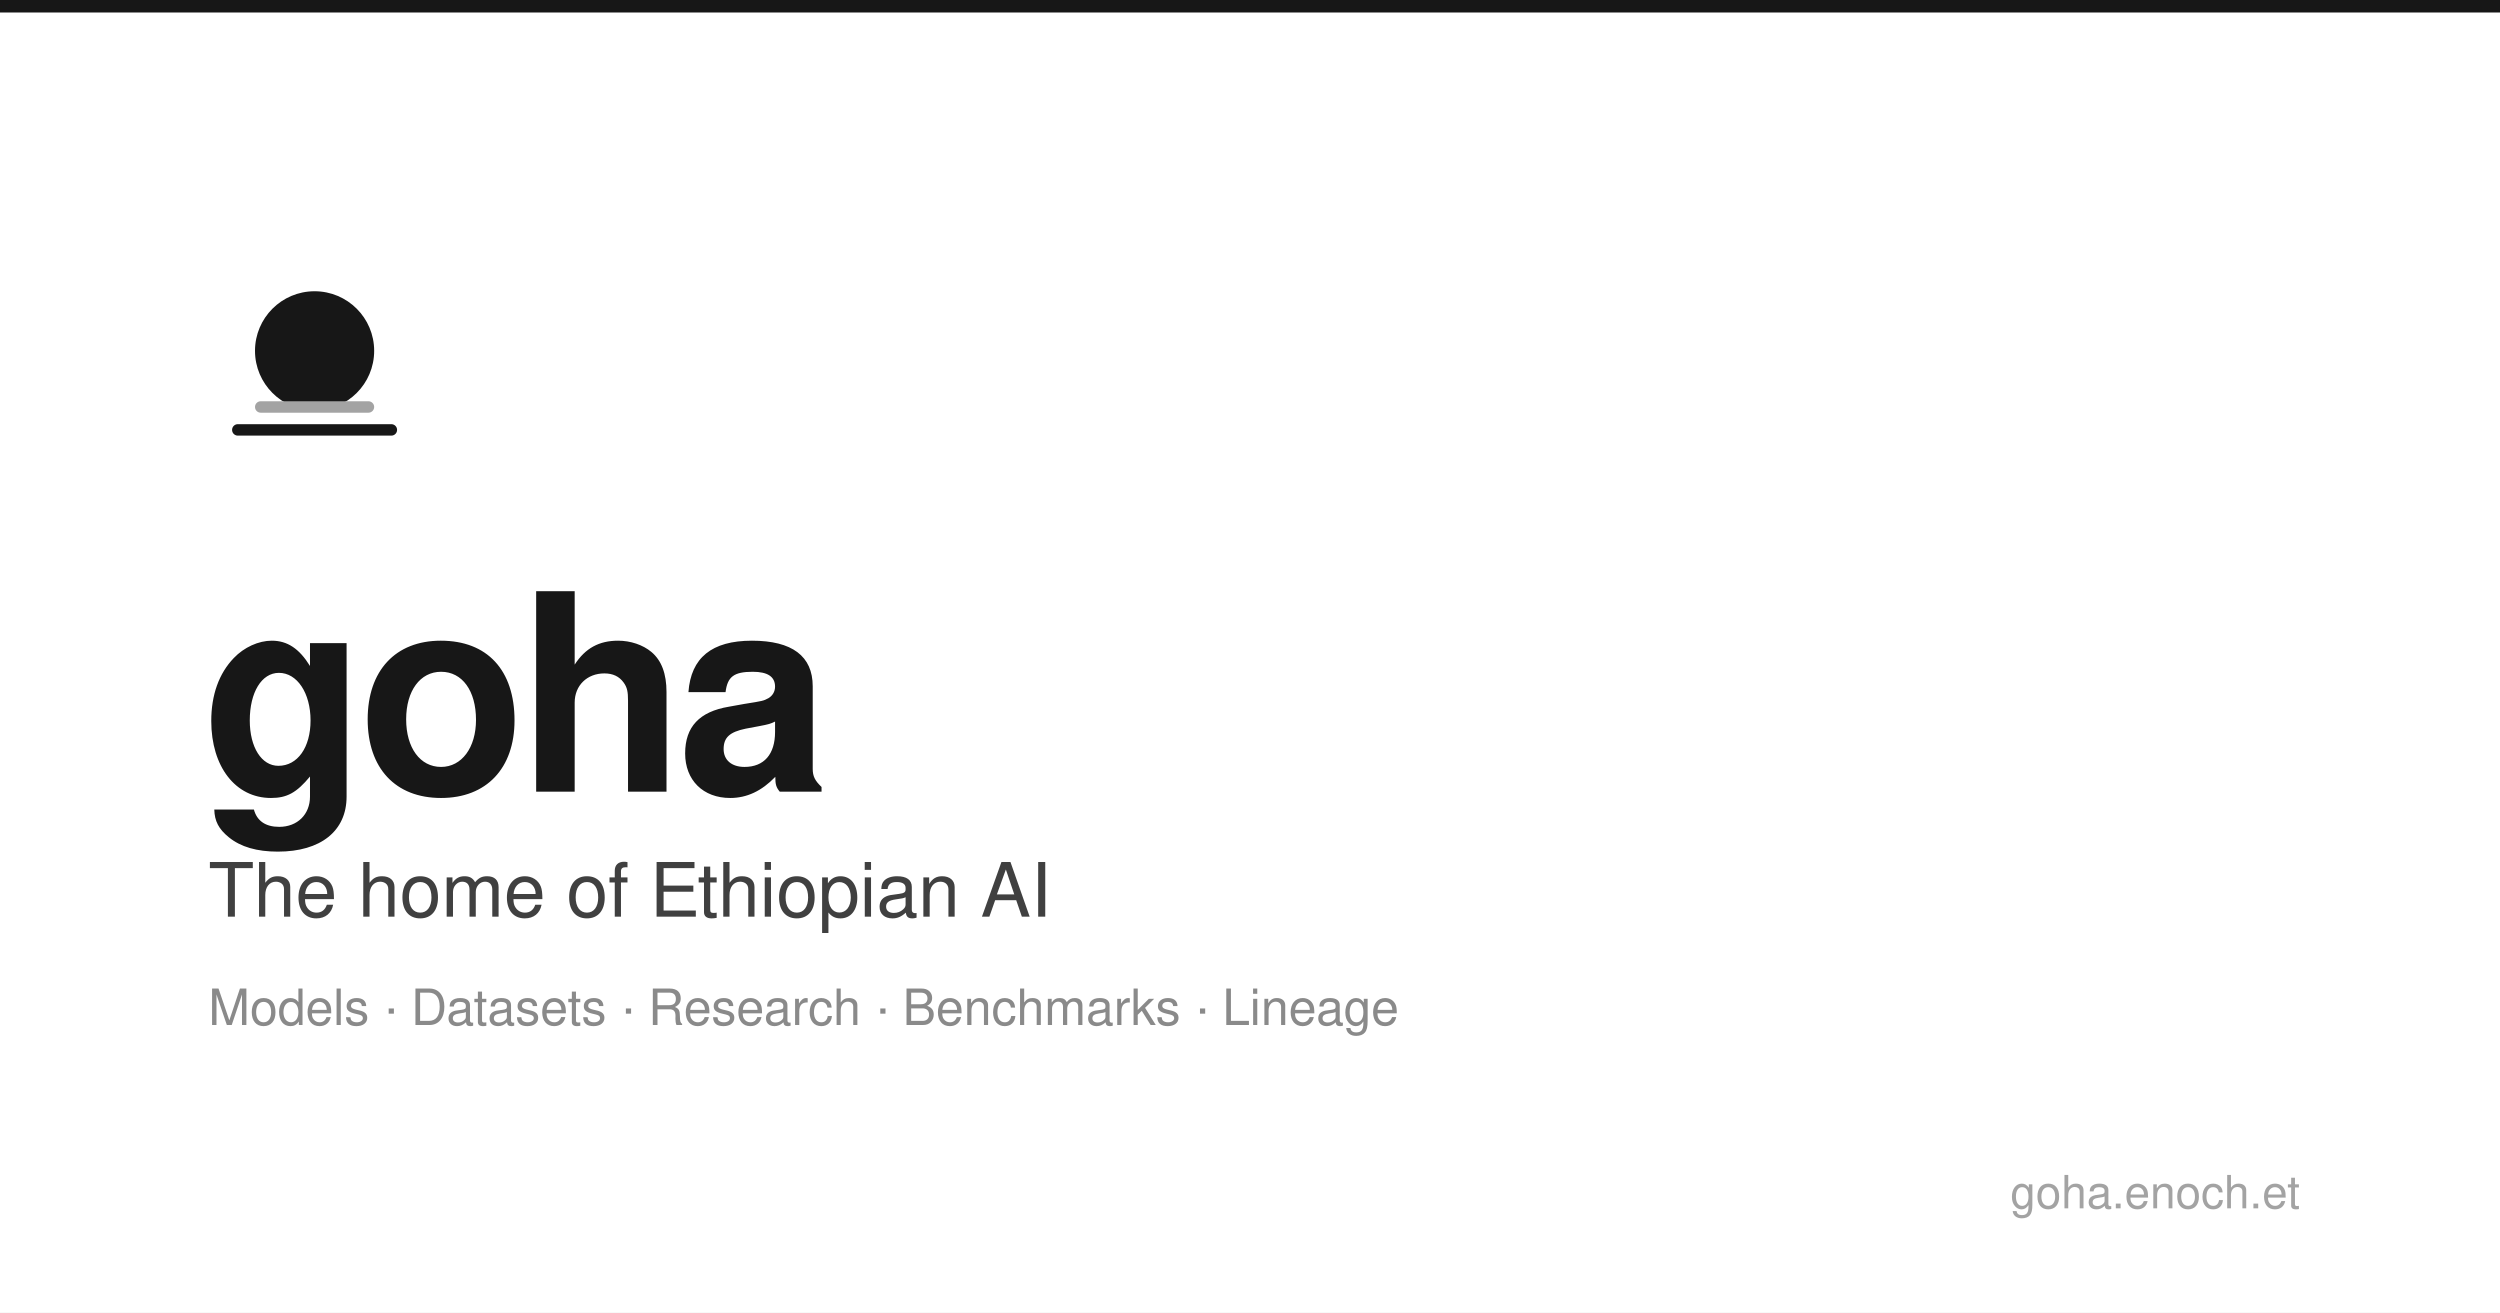
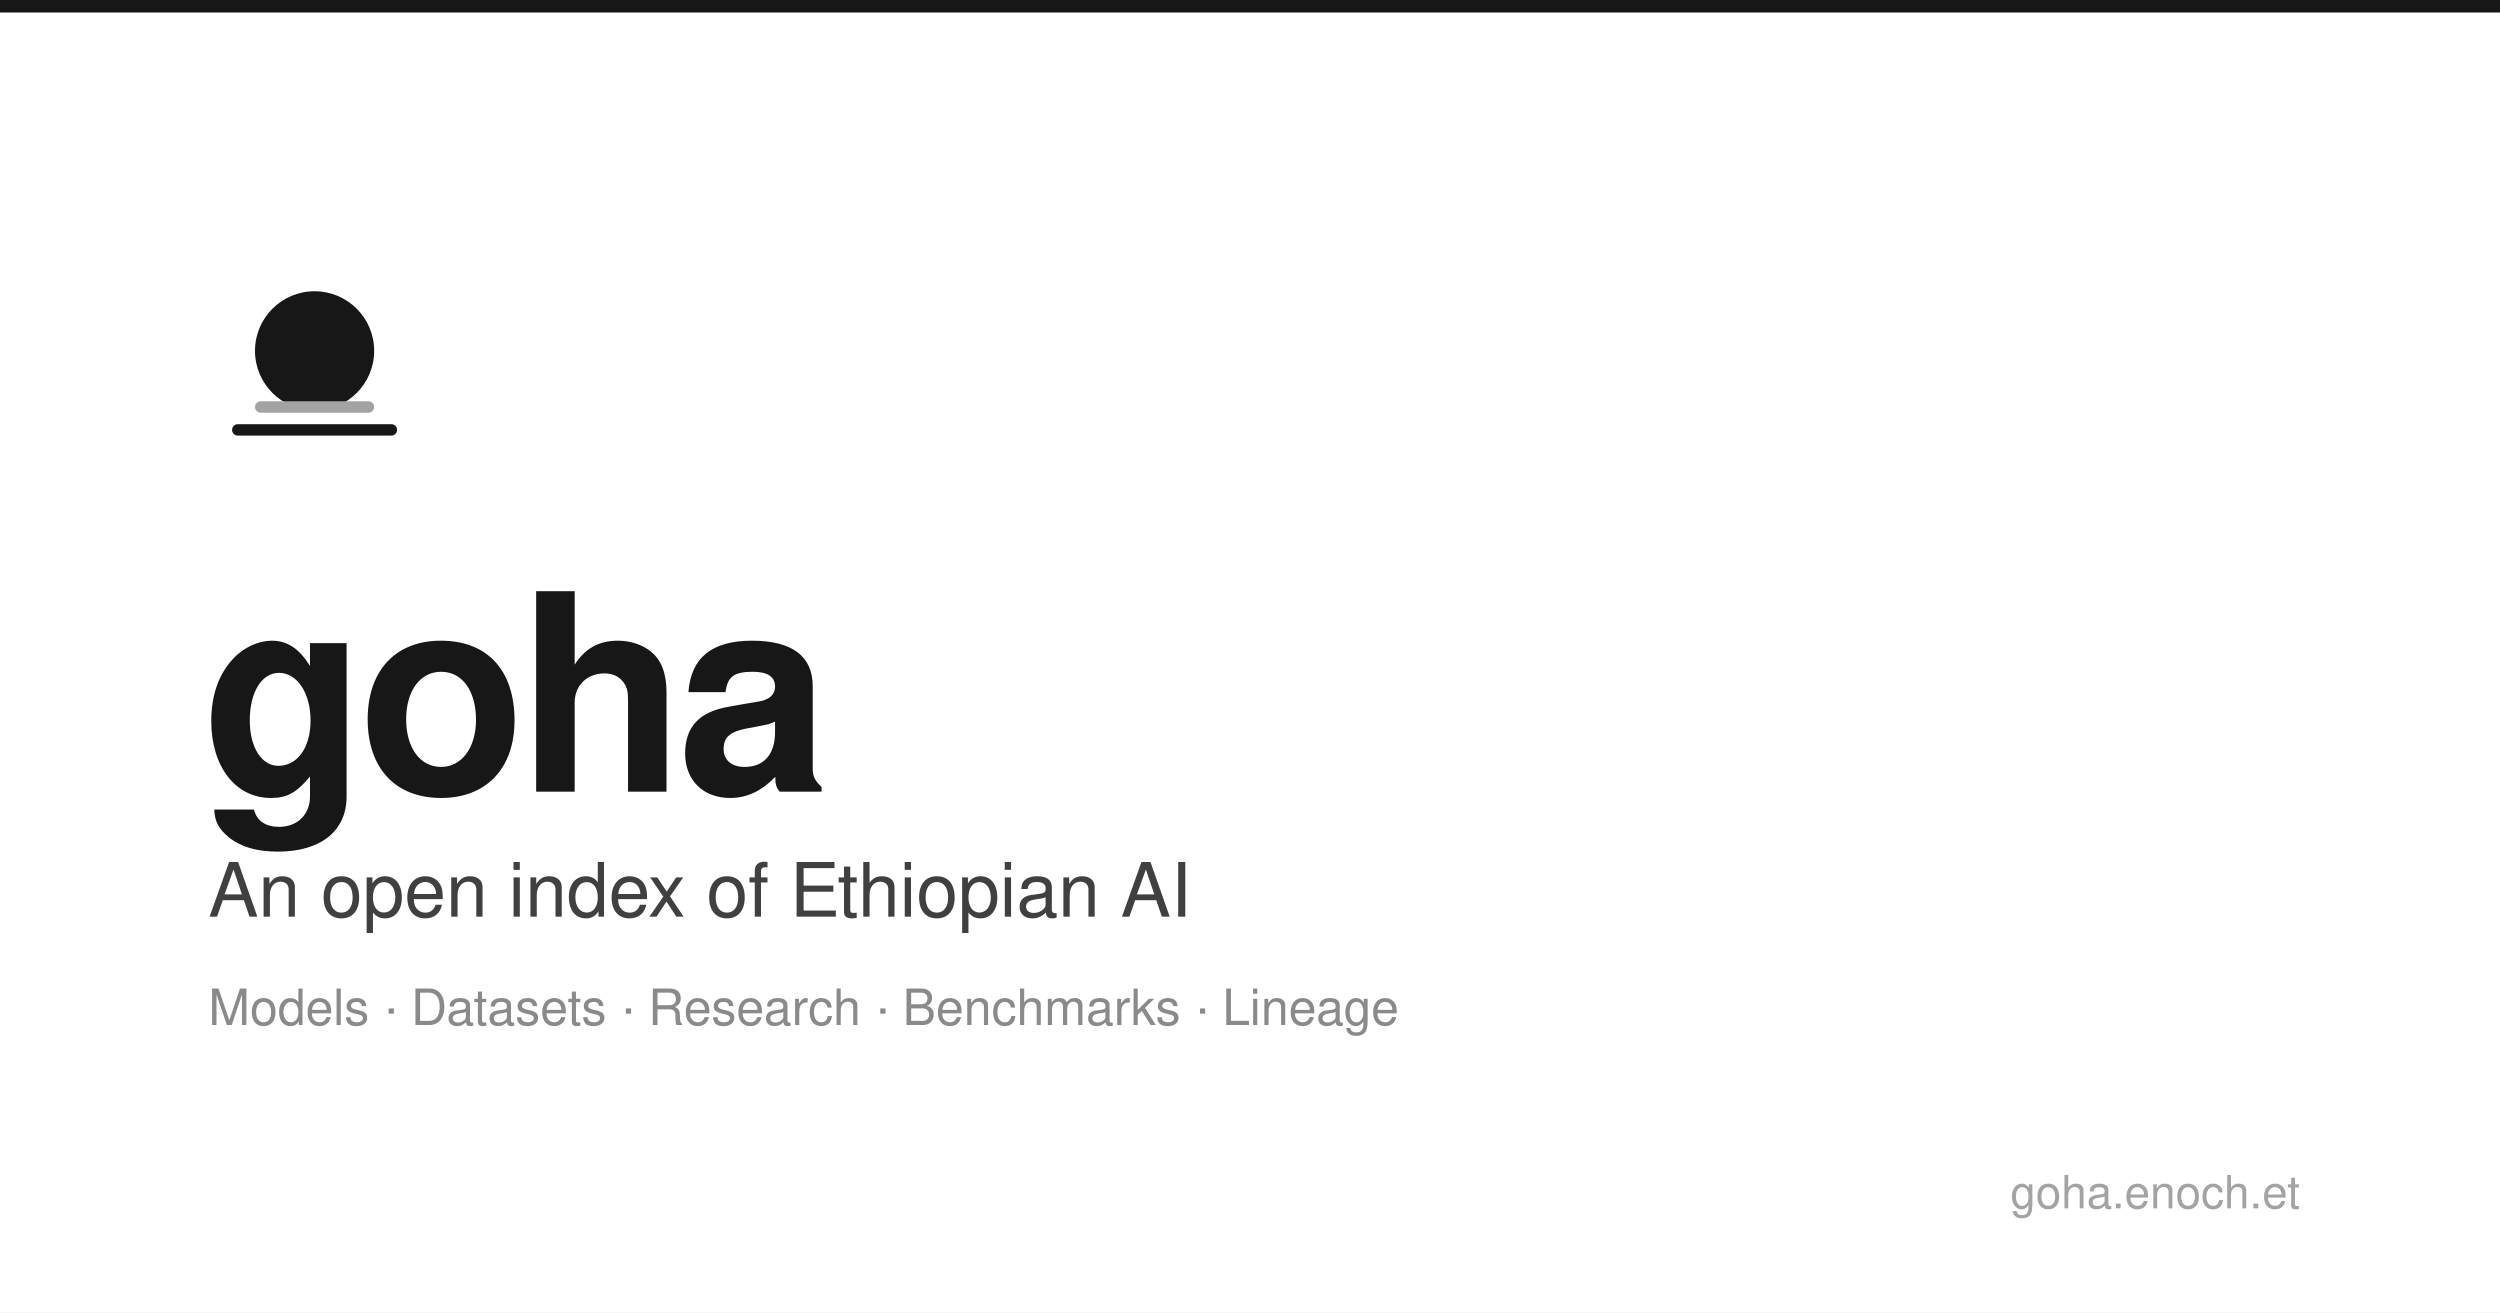
<svg xmlns="http://www.w3.org/2000/svg" width="1200" height="630" viewBox="0 0 1200 630">
  <rect width="1200" height="630" fill="#ffffff" />
  <rect x="0" y="0" width="1200" height="6" fill="#171717" />
  <g transform="translate(96 120) scale(2.2)" fill="#171717">
    <circle cx="25" cy="22" r="13" />
    <rect x="7" y="38" width="36" height="2.5" rx="1.25" />
    <rect x="12" y="33" width="26" height="2.5" rx="1.25" fill="#a3a3a3" />
  </g>
  <text x="96" y="380" font-family="ui-sans-serif, -apple-system, 'Segoe UI', Helvetica, Arial, sans-serif" font-size="132" font-weight="700" fill="#171717" letter-spacing="-4">goha</text>
-   <text x="100" y="440" font-family="ui-sans-serif, -apple-system, 'Segoe UI', Helvetica, Arial, sans-serif" font-size="36" font-weight="500" fill="#404040">The home of Ethiopian AI</text>
+   <text x="100" y="440" font-family="ui-sans-serif, -apple-system, 'Segoe UI', Helvetica, Arial, sans-serif" font-size="36" font-weight="500" fill="#404040">An open index of Ethiopian AI</text>
  <text x="100" y="492" font-family="ui-sans-serif, -apple-system, 'Segoe UI', Helvetica, Arial, sans-serif" font-size="24" fill="#8a8a8a">Models · Datasets · Research · Benchmarks · Lineage</text>
  <text x="1104" y="580" text-anchor="end" font-family="ui-sans-serif, -apple-system, 'Segoe UI', Helvetica, Arial, sans-serif" font-size="22" fill="#a3a3a3">goha.enoch.et</text>
</svg>
